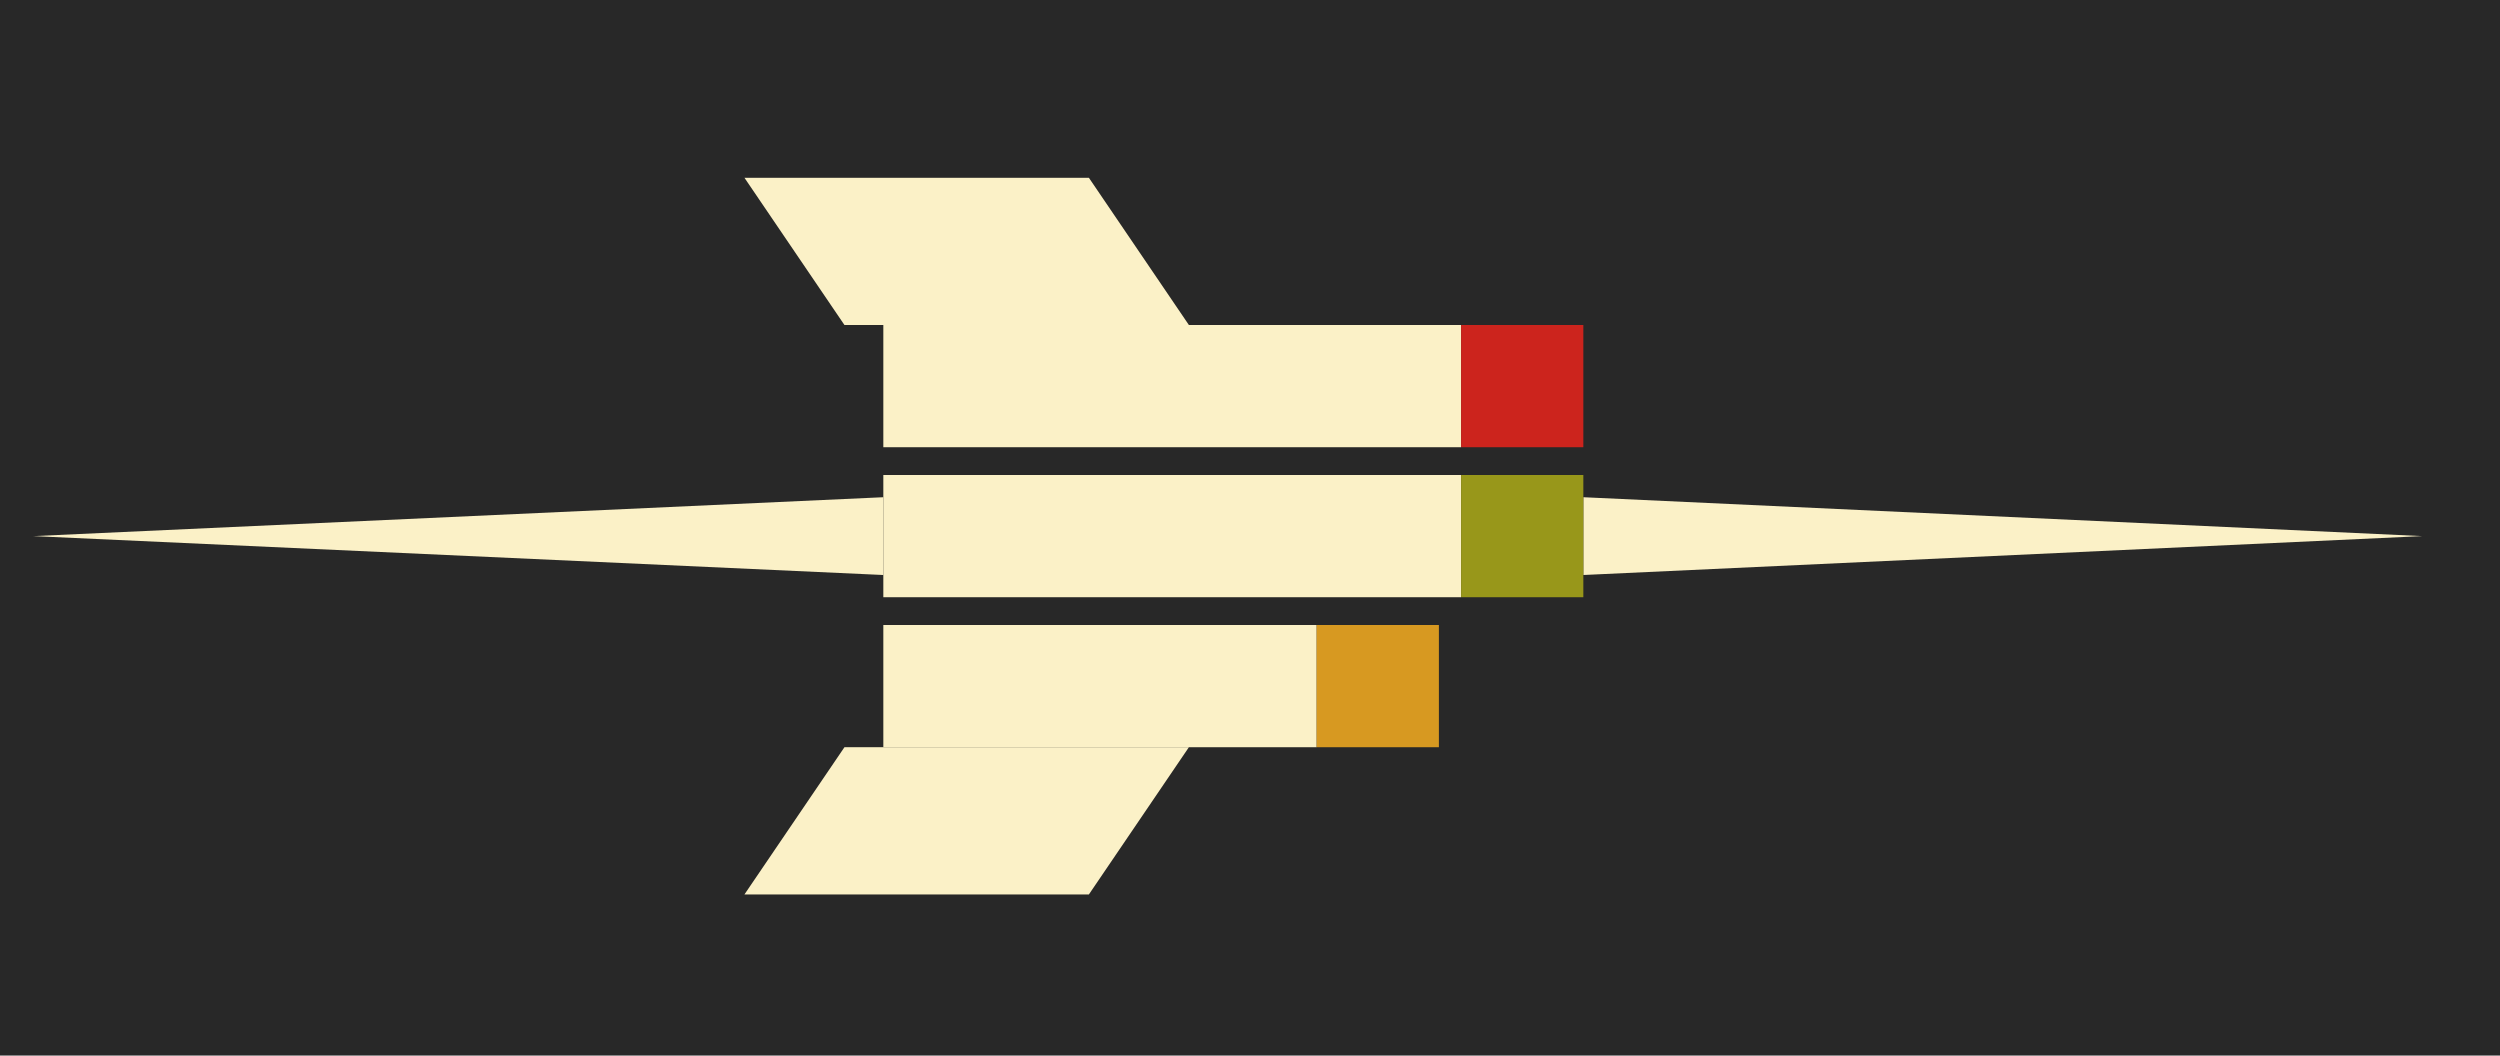
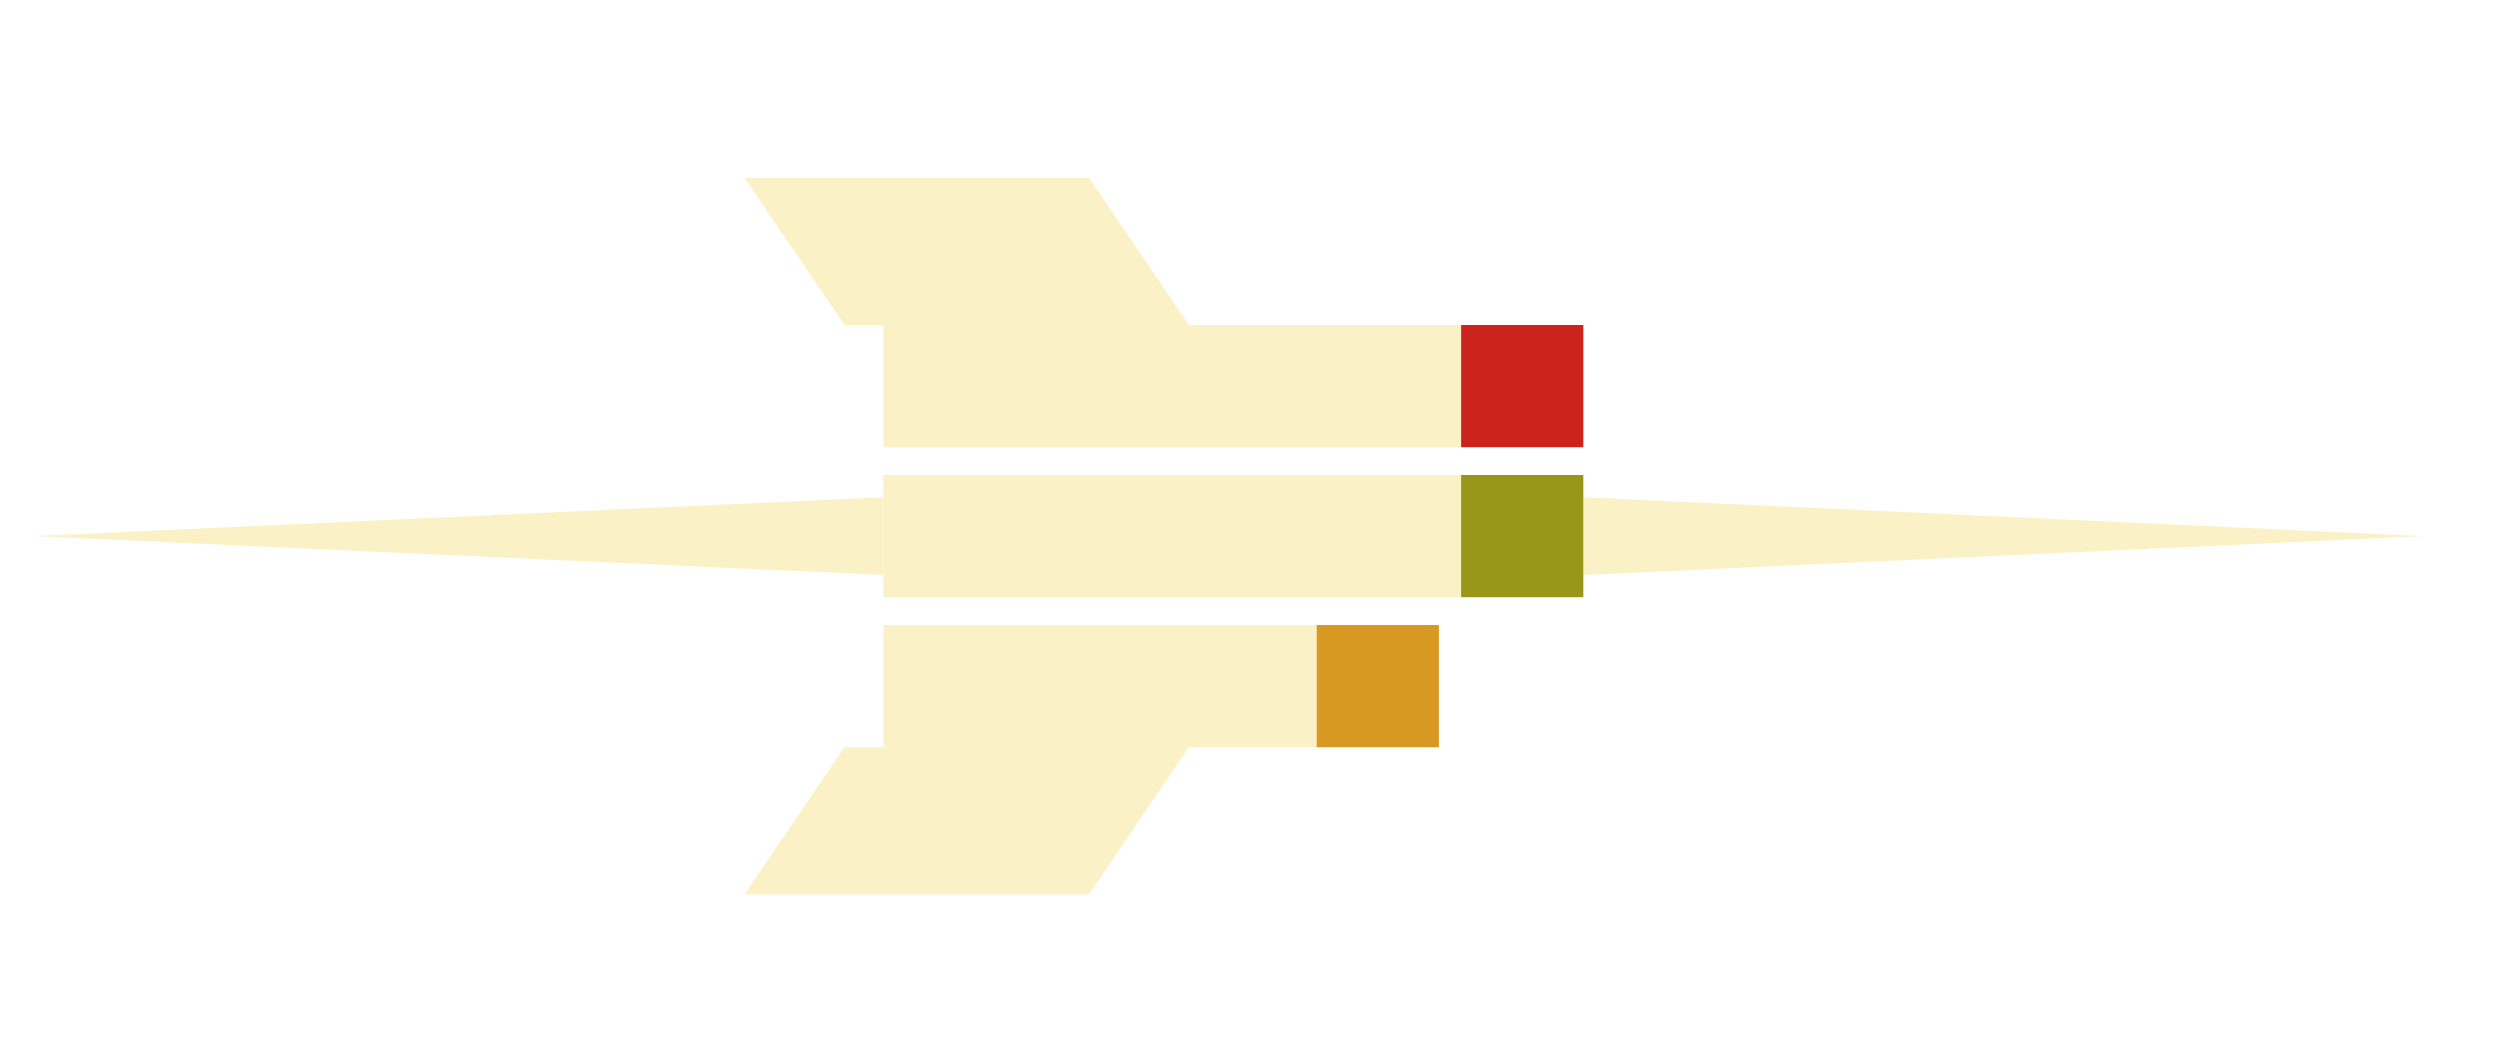
<svg xmlns="http://www.w3.org/2000/svg" viewBox="0 0 900 380" role="img" aria-label="groket">
-   <rect width="900" height="380" fill="#282828" />
  <g id="groket-mark" fill="#FBF1C7">
    <polygon points="12,193 318,179 318,207" />
    <polygon points="570,179 570,207 872,193" />
    <polygon points="268,64 392,64 428,117 304,117" />
    <polygon points="268,322 392,322 428,269 304,269" />
    <rect x="318" y="117" width="208" height="44" />
    <rect x="318" y="171" width="208" height="44" />
    <rect x="318" y="225" width="156" height="44" />
  </g>
  <g id="groket-caps">
    <rect x="526" y="117" width="44" height="44" fill="#CC241D" />
    <rect x="526" y="171" width="44" height="44" fill="#98971A" />
    <rect x="474" y="225" width="44" height="44" fill="#D79921" />
  </g>
</svg>
